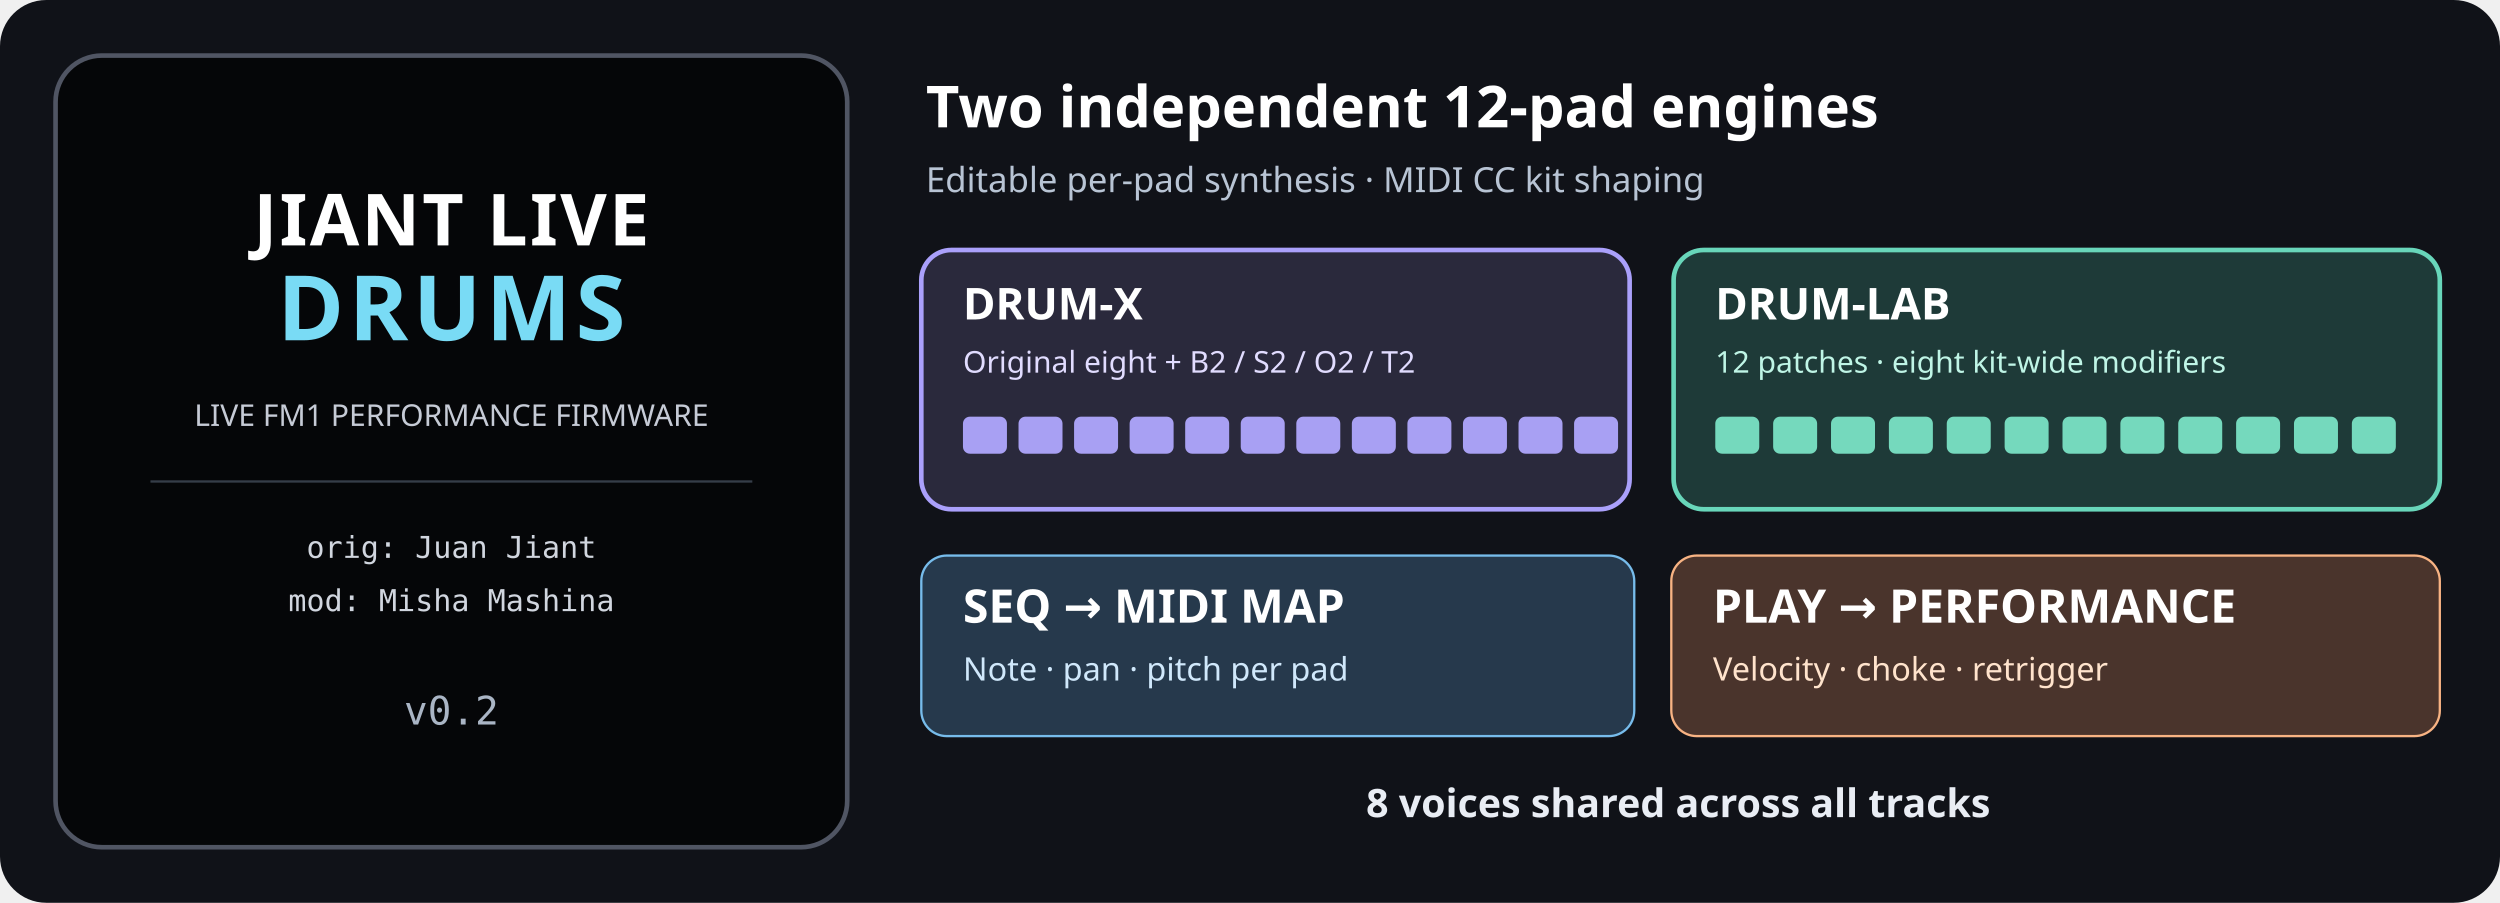
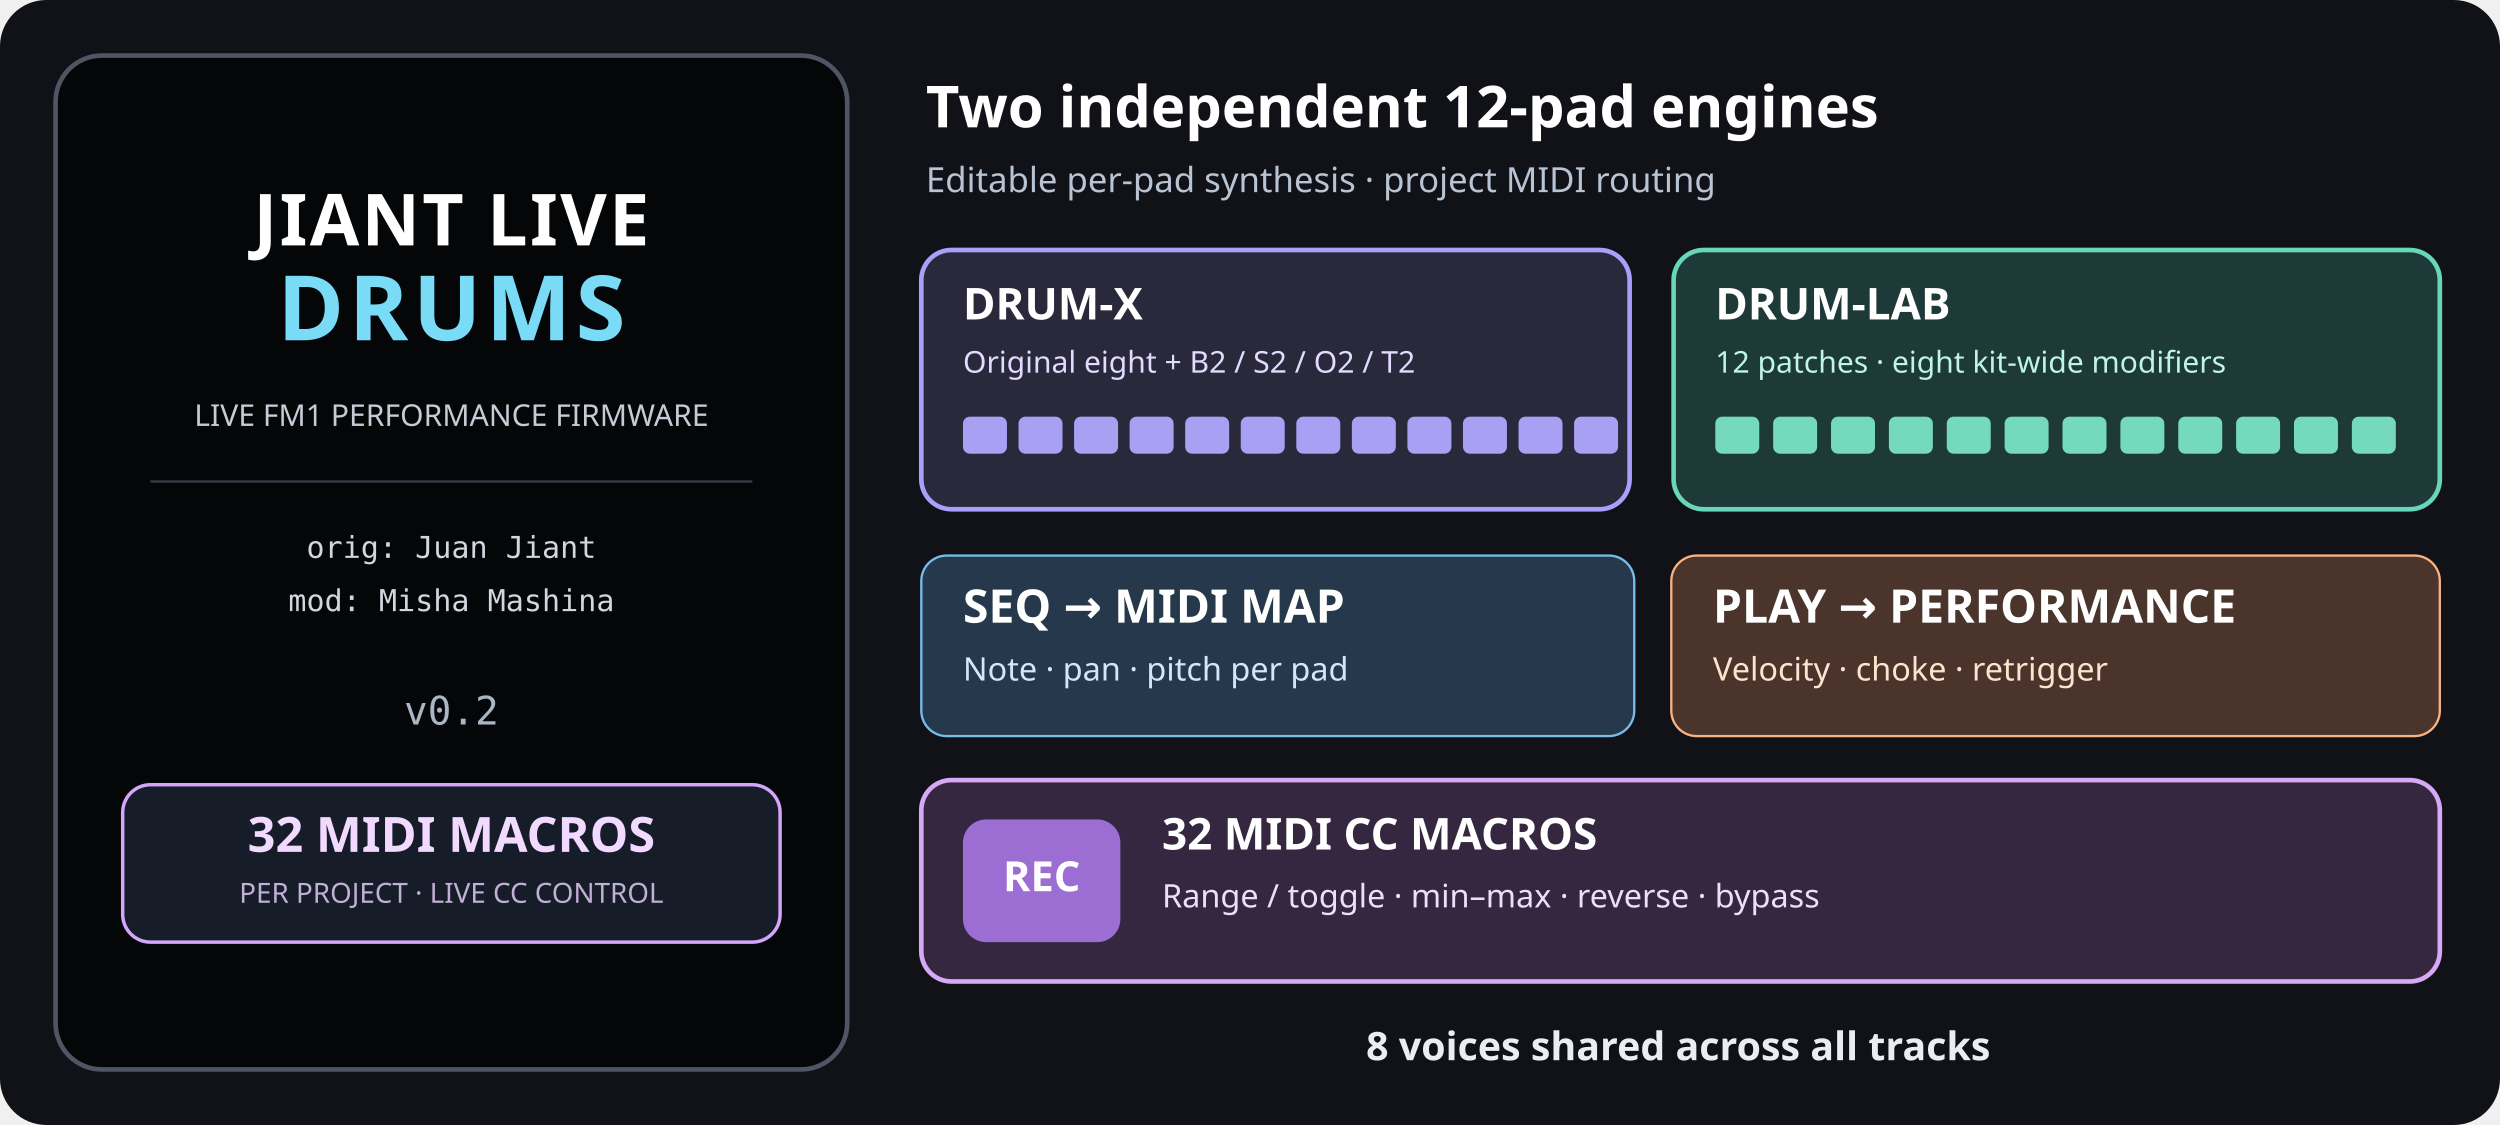
- <svg xmlns="http://www.w3.org/2000/svg" width="1080" height="390" viewBox="0 0 1080 390" role="img" aria-labelledby="title description">
-   <rect width="1080" height="390" rx="20" fill="#101218" />
-   <rect x="24" y="24" width="342" height="342" rx="20" fill="#050608" stroke="#505563" stroke-width="2" />
+ <svg xmlns="http://www.w3.org/2000/svg" width="1080" height="486" viewBox="0 0 1080 486" role="img" aria-labelledby="title description">
+   <rect width="1080" height="486" rx="20" fill="#101218" />
+   <rect x="24" y="24" width="342" height="438" rx="20" fill="#050608" stroke="#505563" stroke-width="2" />
  <text x="195" y="106" text-anchor="middle" fill="#fff" font-family="sans-serif" font-size="31" font-weight="bold" letter-spacing="1">JIANT LIVE</text>
  <text x="195" y="147" text-anchor="middle" fill="#79dbf5" font-family="sans-serif" font-size="39" font-weight="bold" letter-spacing="2">DRUMS</text>
  <text x="195" y="184" text-anchor="middle" fill="#c6cbd6" font-family="sans-serif" font-size="13">LIVE FM1 PERFORMANCE FIRMWARE</text>
  <path d="M65 208 H325" stroke="#353d48" />
  <text x="195" y="241" text-anchor="middle" fill="#d1d6df" font-family="monospace" font-size="13">orig: Juan Jiant</text>
  <text x="195" y="264" text-anchor="middle" fill="#d1d6df" font-family="monospace" font-size="13">mod: Misha Mashina</text>
  <text x="195" y="313" text-anchor="middle" fill="#aab5c5" font-family="monospace" font-size="17">v0.2</text>
+   <rect x="53" y="339" width="284" height="68" rx="12" fill="#171c29" stroke="#d4a6fa" stroke-width="1.5" />
+   <text x="195" y="368" text-anchor="middle" fill="#f1d9ff" font-family="sans-serif" font-size="21" font-weight="bold">32 MIDI MACROS</text>
+   <text x="195" y="390" text-anchor="middle" fill="#c1b0d6" font-family="sans-serif" font-size="12">PER PROJECT · LIVE CC CONTROL</text>
  <text x="400" y="55" fill="#fff" font-family="sans-serif" font-size="25" font-weight="bold">Two independent 12-pad engines</text>
-   <text x="400" y="83" fill="#b8c4d4" font-family="sans-serif" font-size="15">Editable per-pad synthesis · MIDI CC kit shaping</text>
+   <text x="400" y="83" fill="#b8c4d4" font-family="sans-serif" font-size="15">Editable per-pad synthesis · project MIDI routing</text>
  <rect x="398" y="108" width="306" height="112" rx="13" fill="#2a293c" stroke="#aaa0fb" stroke-width="2" />
  <text x="416" y="138" fill="#fff" font-family="sans-serif" font-size="19" font-weight="bold">DRUM-X</text>
  <text x="416" y="161" fill="#e1dcff" font-family="sans-serif" font-size="13">Original eight + B2 / S2 / O2 / T2</text>
  <g fill="#a8a0f3">
    <rect x="416" y="180" width="19" height="16" rx="3" />
    <rect x="440" y="180" width="19" height="16" rx="3" />
    <rect x="464" y="180" width="19" height="16" rx="3" />
    <rect x="488" y="180" width="19" height="16" rx="3" />
    <rect x="512" y="180" width="19" height="16" rx="3" />
    <rect x="536" y="180" width="19" height="16" rx="3" />
    <rect x="560" y="180" width="19" height="16" rx="3" />
    <rect x="584" y="180" width="19" height="16" rx="3" />
    <rect x="608" y="180" width="19" height="16" rx="3" />
    <rect x="632" y="180" width="19" height="16" rx="3" />
    <rect x="656" y="180" width="19" height="16" rx="3" />
    <rect x="680" y="180" width="19" height="16" rx="3" />
  </g>
  <rect x="723" y="108" width="331" height="112" rx="13" fill="#1e3a38" stroke="#68d6ba" stroke-width="2" />
  <text x="741" y="138" fill="#fff" font-family="sans-serif" font-size="19" font-weight="bold">DRUM-LAB</text>
  <text x="741" y="161" fill="#bff5e6" font-family="sans-serif" font-size="13">12 patches · eight kit-wide modifiers</text>
  <g fill="#75d9bd">
    <rect x="741" y="180" width="19" height="16" rx="3" />
    <rect x="766" y="180" width="19" height="16" rx="3" />
    <rect x="791" y="180" width="19" height="16" rx="3" />
    <rect x="816" y="180" width="19" height="16" rx="3" />
    <rect x="841" y="180" width="19" height="16" rx="3" />
    <rect x="866" y="180" width="19" height="16" rx="3" />
    <rect x="891" y="180" width="19" height="16" rx="3" />
    <rect x="916" y="180" width="19" height="16" rx="3" />
    <rect x="941" y="180" width="19" height="16" rx="3" />
    <rect x="966" y="180" width="19" height="16" rx="3" />
    <rect x="991" y="180" width="19" height="16" rx="3" />
    <rect x="1016" y="180" width="19" height="16" rx="3" />
  </g>
  <rect x="398" y="240" width="308" height="78" rx="11" fill="#26394c" stroke="#77bceb" />
  <text x="416" y="269" fill="#fff" font-family="sans-serif" font-size="20" font-weight="bold">SEQ → MIDI MAP</text>
  <text x="416" y="294" fill="#d0e8fb" font-family="sans-serif" font-size="14">Note · pan · pitch per pad</text>
  <rect x="722" y="240" width="332" height="78" rx="11" fill="#4a342c" stroke="#f8b383" />
  <text x="740" y="269" fill="#fff" font-family="sans-serif" font-size="20" font-weight="bold">PLAY → PERFORMANCE</text>
  <text x="740" y="294" fill="#ffe3cc" font-family="sans-serif" font-size="14">Velocity · choke · retrigger</text>
-   <text x="725" y="353" text-anchor="middle" fill="#e9edf4" font-family="sans-serif" font-size="17" font-weight="bold">8 voices shared across all tracks</text>
+   <rect x="398" y="337" width="656" height="87" rx="13" fill="#34273f" stroke="#d6a8f5" stroke-width="2" />
+   <rect x="416" y="354" width="68" height="53" rx="10" fill="#9c6dd3" />
+   <text x="450" y="385" text-anchor="middle" fill="#ffffff" font-family="sans-serif" font-size="18" font-weight="bold">REC</text>
+   <text x="502" y="367" fill="#ffffff" font-family="sans-serif" font-size="19" font-weight="bold">32 MIDI CC MACROS</text>
+   <text x="502" y="392" fill="#eeddfb" font-family="sans-serif" font-size="14">Range / toggle · min–max · reverse · bypass</text>
+   <text x="725" y="458" text-anchor="middle" fill="#e9edf4" font-family="sans-serif" font-size="17" font-weight="bold">8 voices shared across all tracks</text>
</svg>
